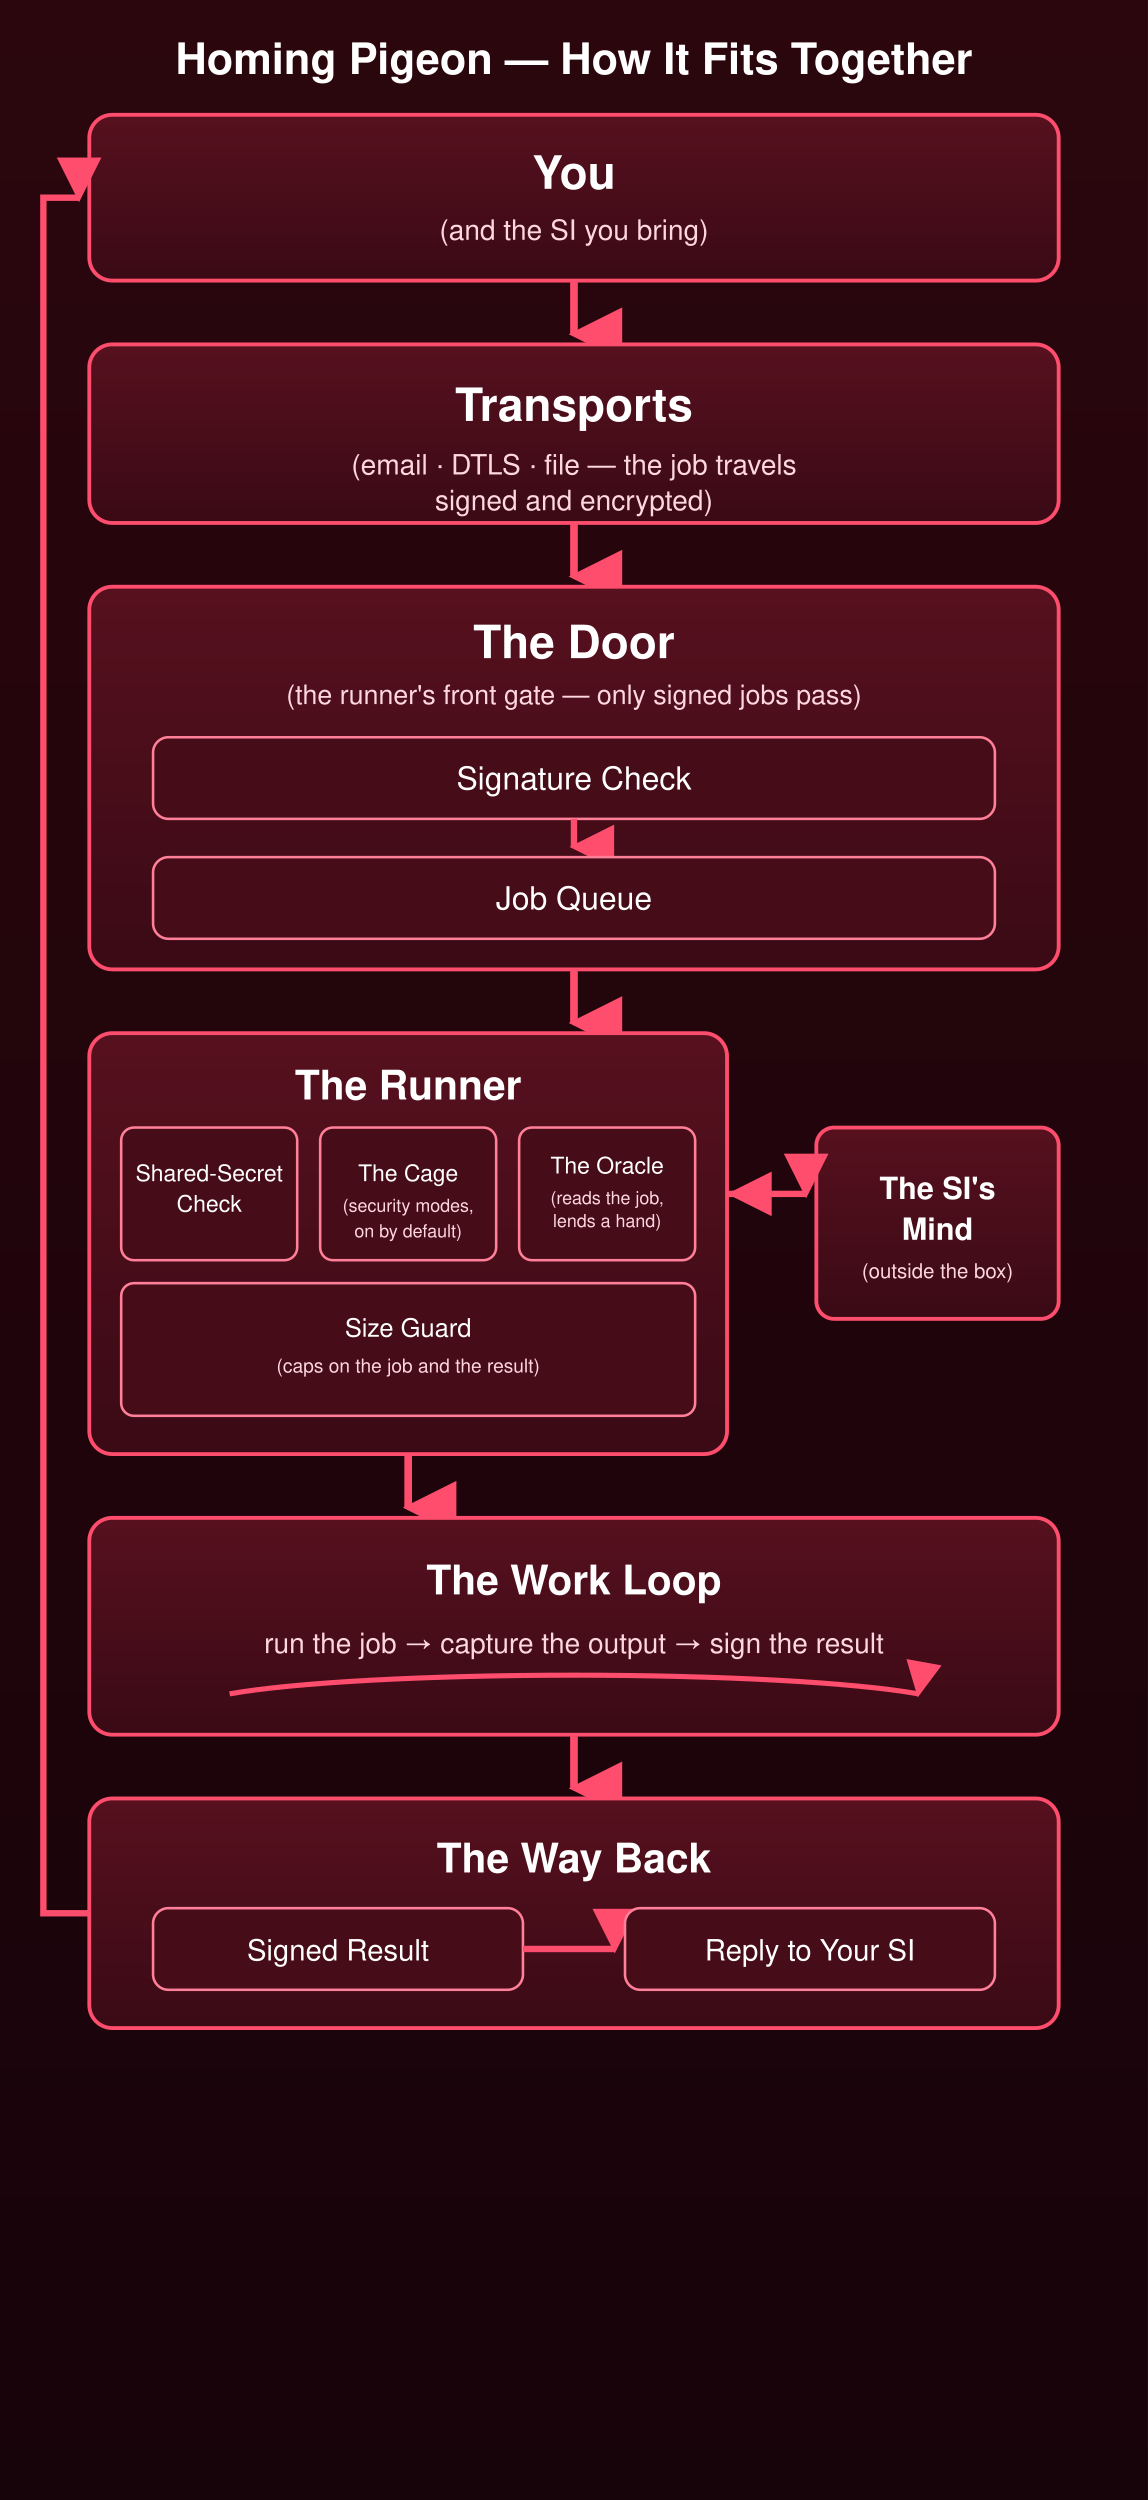
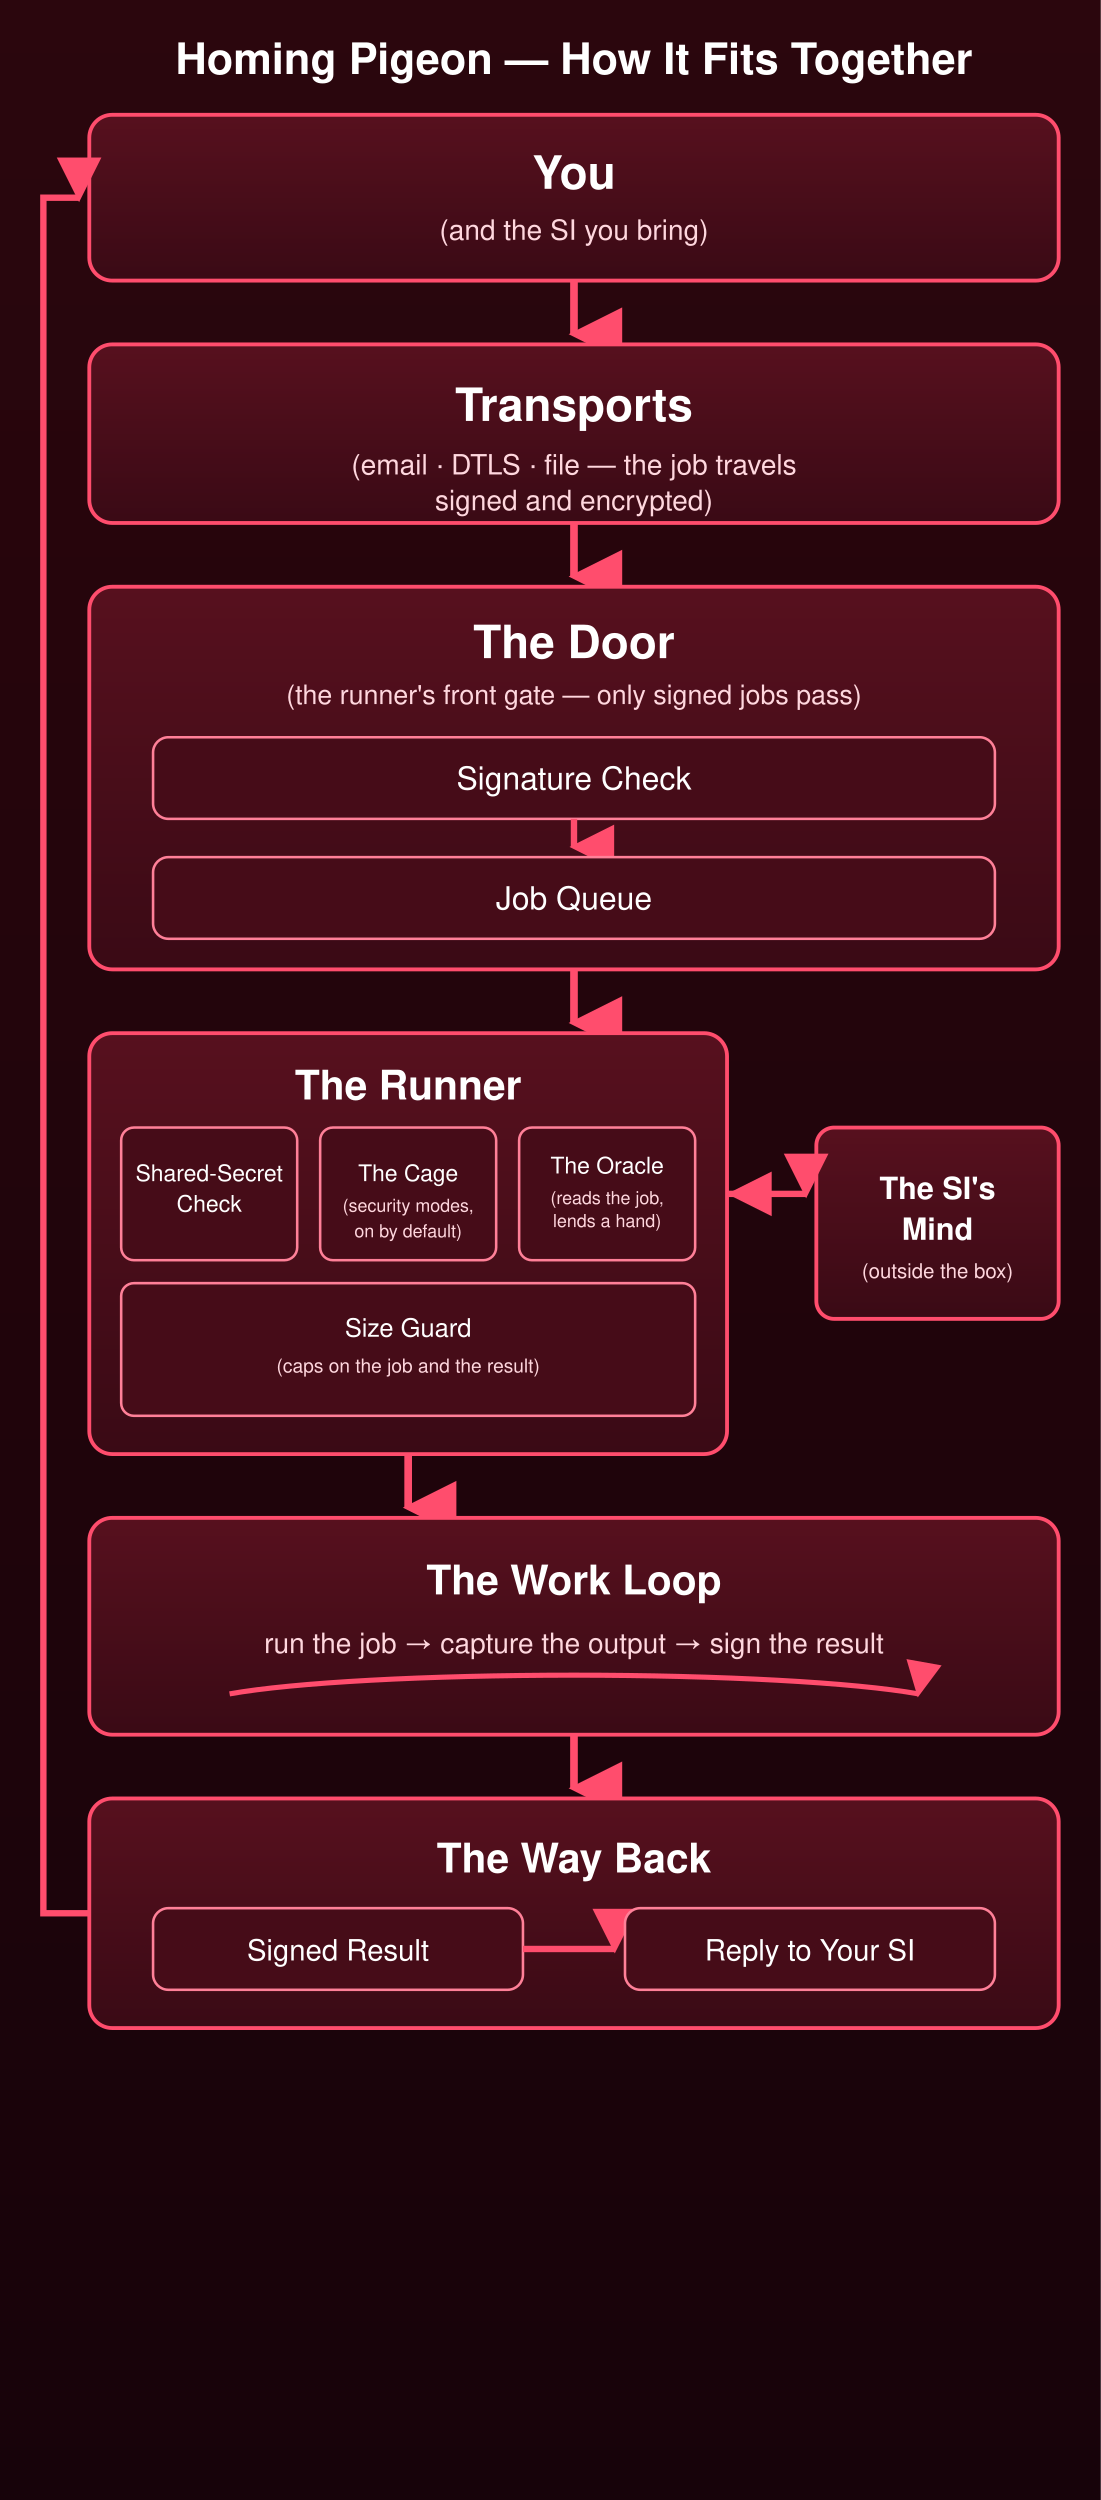
- <svg xmlns="http://www.w3.org/2000/svg" width="900" height="1960" viewBox="0 0 900 1960" font-family="Helvetica, Arial, sans-serif">
+ <svg xmlns="http://www.w3.org/2000/svg" width="863" height="1960" viewBox="0 0 863 1960" font-family="Helvetica, Arial, sans-serif">
  <defs>
    <linearGradient id="bg" x1="0" y1="0" x2="0" y2="1">
      <stop offset="0" stop-color="#2b060d" />
      <stop offset="1" stop-color="#17030a" />
    </linearGradient>
    <linearGradient id="box" x1="0" y1="0" x2="0" y2="1">
      <stop offset="0" stop-color="#57101e" />
      <stop offset="1" stop-color="#3a0a15" />
    </linearGradient>
    <marker id="arr" viewBox="0 0 10 10" refX="5" refY="9" markerWidth="7" markerHeight="7" orient="auto-start-reverse">
      <path d="M 0 0 L 10 0 L 5 10 z" fill="#ff4d6d" />
    </marker>
    <marker id="arrL" viewBox="0 0 10 10" refX="0" refY="5" markerWidth="7" markerHeight="7" orient="auto">
      <path d="M 10 0 L 0 5 L 10 10 z" fill="#ff4d6d" />
    </marker>
  </defs>
-   <rect width="900" height="1960" fill="url(#bg)" />
+   <rect width="863" height="1960" fill="url(#bg)" />
  <text x="450" y="58" text-anchor="middle" fill="#ffffff" font-size="34" font-weight="bold">Homing Pigeon — How It Fits Together</text>
  <rect x="70" y="90" width="760" height="130" rx="18" fill="url(#box)" stroke="#ff4d6d" stroke-width="3" />
  <text x="450" y="148" text-anchor="middle" fill="#ffffff" font-size="36" font-weight="bold">You</text>
  <text x="450" y="188" text-anchor="middle" fill="#ffd7de" font-size="22">(and the SI you bring)</text>
  <line x1="450" y1="220" x2="450" y2="262" stroke="#ff4d6d" stroke-width="6" marker-end="url(#arr)" />
  <rect x="70" y="270" width="760" height="140" rx="18" fill="url(#box)" stroke="#ff4d6d" stroke-width="3" />
  <text x="450" y="330" text-anchor="middle" fill="#ffffff" font-size="36" font-weight="bold">Transports</text>
  <text x="450" y="372" text-anchor="middle" fill="#ffd7de" font-size="22">(email · DTLS · file — the job travels</text>
  <text x="450" y="400" text-anchor="middle" fill="#ffd7de" font-size="22">signed and encrypted)</text>
  <line x1="450" y1="410" x2="450" y2="452" stroke="#ff4d6d" stroke-width="6" marker-end="url(#arr)" />
  <rect x="70" y="460" width="760" height="300" rx="18" fill="url(#box)" stroke="#ff4d6d" stroke-width="3" />
  <text x="450" y="516" text-anchor="middle" fill="#ffffff" font-size="36" font-weight="bold">The Door</text>
  <text x="450" y="552" text-anchor="middle" fill="#ffd7de" font-size="21">(the runner's front gate — only signed jobs pass)</text>
  <rect x="120" y="578" width="660" height="64" rx="12" fill="#460c18" stroke="#ff8098" stroke-width="2" />
  <text x="450" y="619" text-anchor="middle" fill="#ffffff" font-size="25">Signature Check</text>
  <line x1="450" y1="642" x2="450" y2="664" stroke="#ff4d6d" stroke-width="5" marker-end="url(#arr)" />
  <rect x="120" y="672" width="660" height="64" rx="12" fill="#460c18" stroke="#ff8098" stroke-width="2" />
  <text x="450" y="713" text-anchor="middle" fill="#ffffff" font-size="25">Job Queue</text>
  <line x1="450" y1="760" x2="450" y2="802" stroke="#ff4d6d" stroke-width="6" marker-end="url(#arr)" />
  <rect x="70" y="810" width="500" height="330" rx="18" fill="url(#box)" stroke="#ff4d6d" stroke-width="3" />
  <text x="320" y="862" text-anchor="middle" fill="#ffffff" font-size="32" font-weight="bold">The Runner</text>
  <rect x="95" y="884" width="138" height="104" rx="10" fill="#460c18" stroke="#ff8098" stroke-width="2" />
  <text x="164" y="926" text-anchor="middle" fill="#ffffff" font-size="18">Shared-Secret</text>
  <text x="164" y="950" text-anchor="middle" fill="#ffffff" font-size="18">Check</text>
  <rect x="251" y="884" width="138" height="104" rx="10" fill="#460c18" stroke="#ff8098" stroke-width="2" />
  <text x="320" y="926" text-anchor="middle" fill="#ffffff" font-size="18">The Cage</text>
  <text x="320" y="950" text-anchor="middle" fill="#ffd7de" font-size="14">(security modes,</text>
  <text x="320" y="970" text-anchor="middle" fill="#ffd7de" font-size="14">on by default)</text>
  <rect x="407" y="884" width="138" height="104" rx="10" fill="#460c18" stroke="#ff8098" stroke-width="2" />
  <text x="476" y="920" text-anchor="middle" fill="#ffffff" font-size="18">The Oracle</text>
  <text x="476" y="944" text-anchor="middle" fill="#ffd7de" font-size="14">(reads the job,</text>
  <text x="476" y="962" text-anchor="middle" fill="#ffd7de" font-size="14">lends a hand)</text>
  <rect x="95" y="1006" width="450" height="104" rx="10" fill="#460c18" stroke="#ff8098" stroke-width="2" />
  <text x="320" y="1048" text-anchor="middle" fill="#ffffff" font-size="20">Size Guard</text>
  <text x="320" y="1076" text-anchor="middle" fill="#ffd7de" font-size="15">(caps on the job and the result)</text>
  <rect x="640" y="884" width="190" height="150" rx="14" fill="url(#box)" stroke="#ff4d6d" stroke-width="3" />
  <text x="735" y="940" text-anchor="middle" fill="#ffffff" font-size="24" font-weight="bold">The SI's</text>
  <text x="735" y="972" text-anchor="middle" fill="#ffffff" font-size="24" font-weight="bold">Mind</text>
  <text x="735" y="1002" text-anchor="middle" fill="#ffd7de" font-size="16">(outside the box)</text>
  <line x1="570" y1="936" x2="632" y2="936" stroke="#ff4d6d" stroke-width="5" marker-end="url(#arr)" marker-start="url(#arrL)" />
  <line x1="320" y1="1140" x2="320" y2="1182" stroke="#ff4d6d" stroke-width="6" marker-end="url(#arr)" />
  <rect x="70" y="1190" width="760" height="170" rx="18" fill="url(#box)" stroke="#ff4d6d" stroke-width="3" />
  <text x="450" y="1250" text-anchor="middle" fill="#ffffff" font-size="32" font-weight="bold">The Work Loop</text>
  <text x="450" y="1296" text-anchor="middle" fill="#ffd7de" font-size="22">run the job → capture the output → sign the result</text>
  <path d="M 180 1328 A 300 26 0 0 1 720 1328" fill="none" stroke="#ff4d6d" stroke-width="4" marker-end="url(#arr)" />
  <line x1="450" y1="1360" x2="450" y2="1402" stroke="#ff4d6d" stroke-width="6" marker-end="url(#arr)" />
  <rect x="70" y="1410" width="760" height="180" rx="18" fill="url(#box)" stroke="#ff4d6d" stroke-width="3" />
  <text x="450" y="1468" text-anchor="middle" fill="#ffffff" font-size="32" font-weight="bold">The Way Back</text>
  <rect x="120" y="1496" width="290" height="64" rx="12" fill="#460c18" stroke="#ff8098" stroke-width="2" />
  <text x="265" y="1537" text-anchor="middle" fill="#ffffff" font-size="23">Signed Result</text>
  <line x1="410" y1="1528" x2="482" y2="1528" stroke="#ff4d6d" stroke-width="5" marker-end="url(#arr)" />
  <rect x="490" y="1496" width="290" height="64" rx="12" fill="#460c18" stroke="#ff8098" stroke-width="2" />
  <text x="635" y="1537" text-anchor="middle" fill="#ffffff" font-size="23">Reply to Your SI</text>
  <path d="M 70 1500 L 34 1500 L 34 155 L 62 155" fill="none" stroke="#ff4d6d" stroke-width="5" marker-end="url(#arr)" />
</svg>
